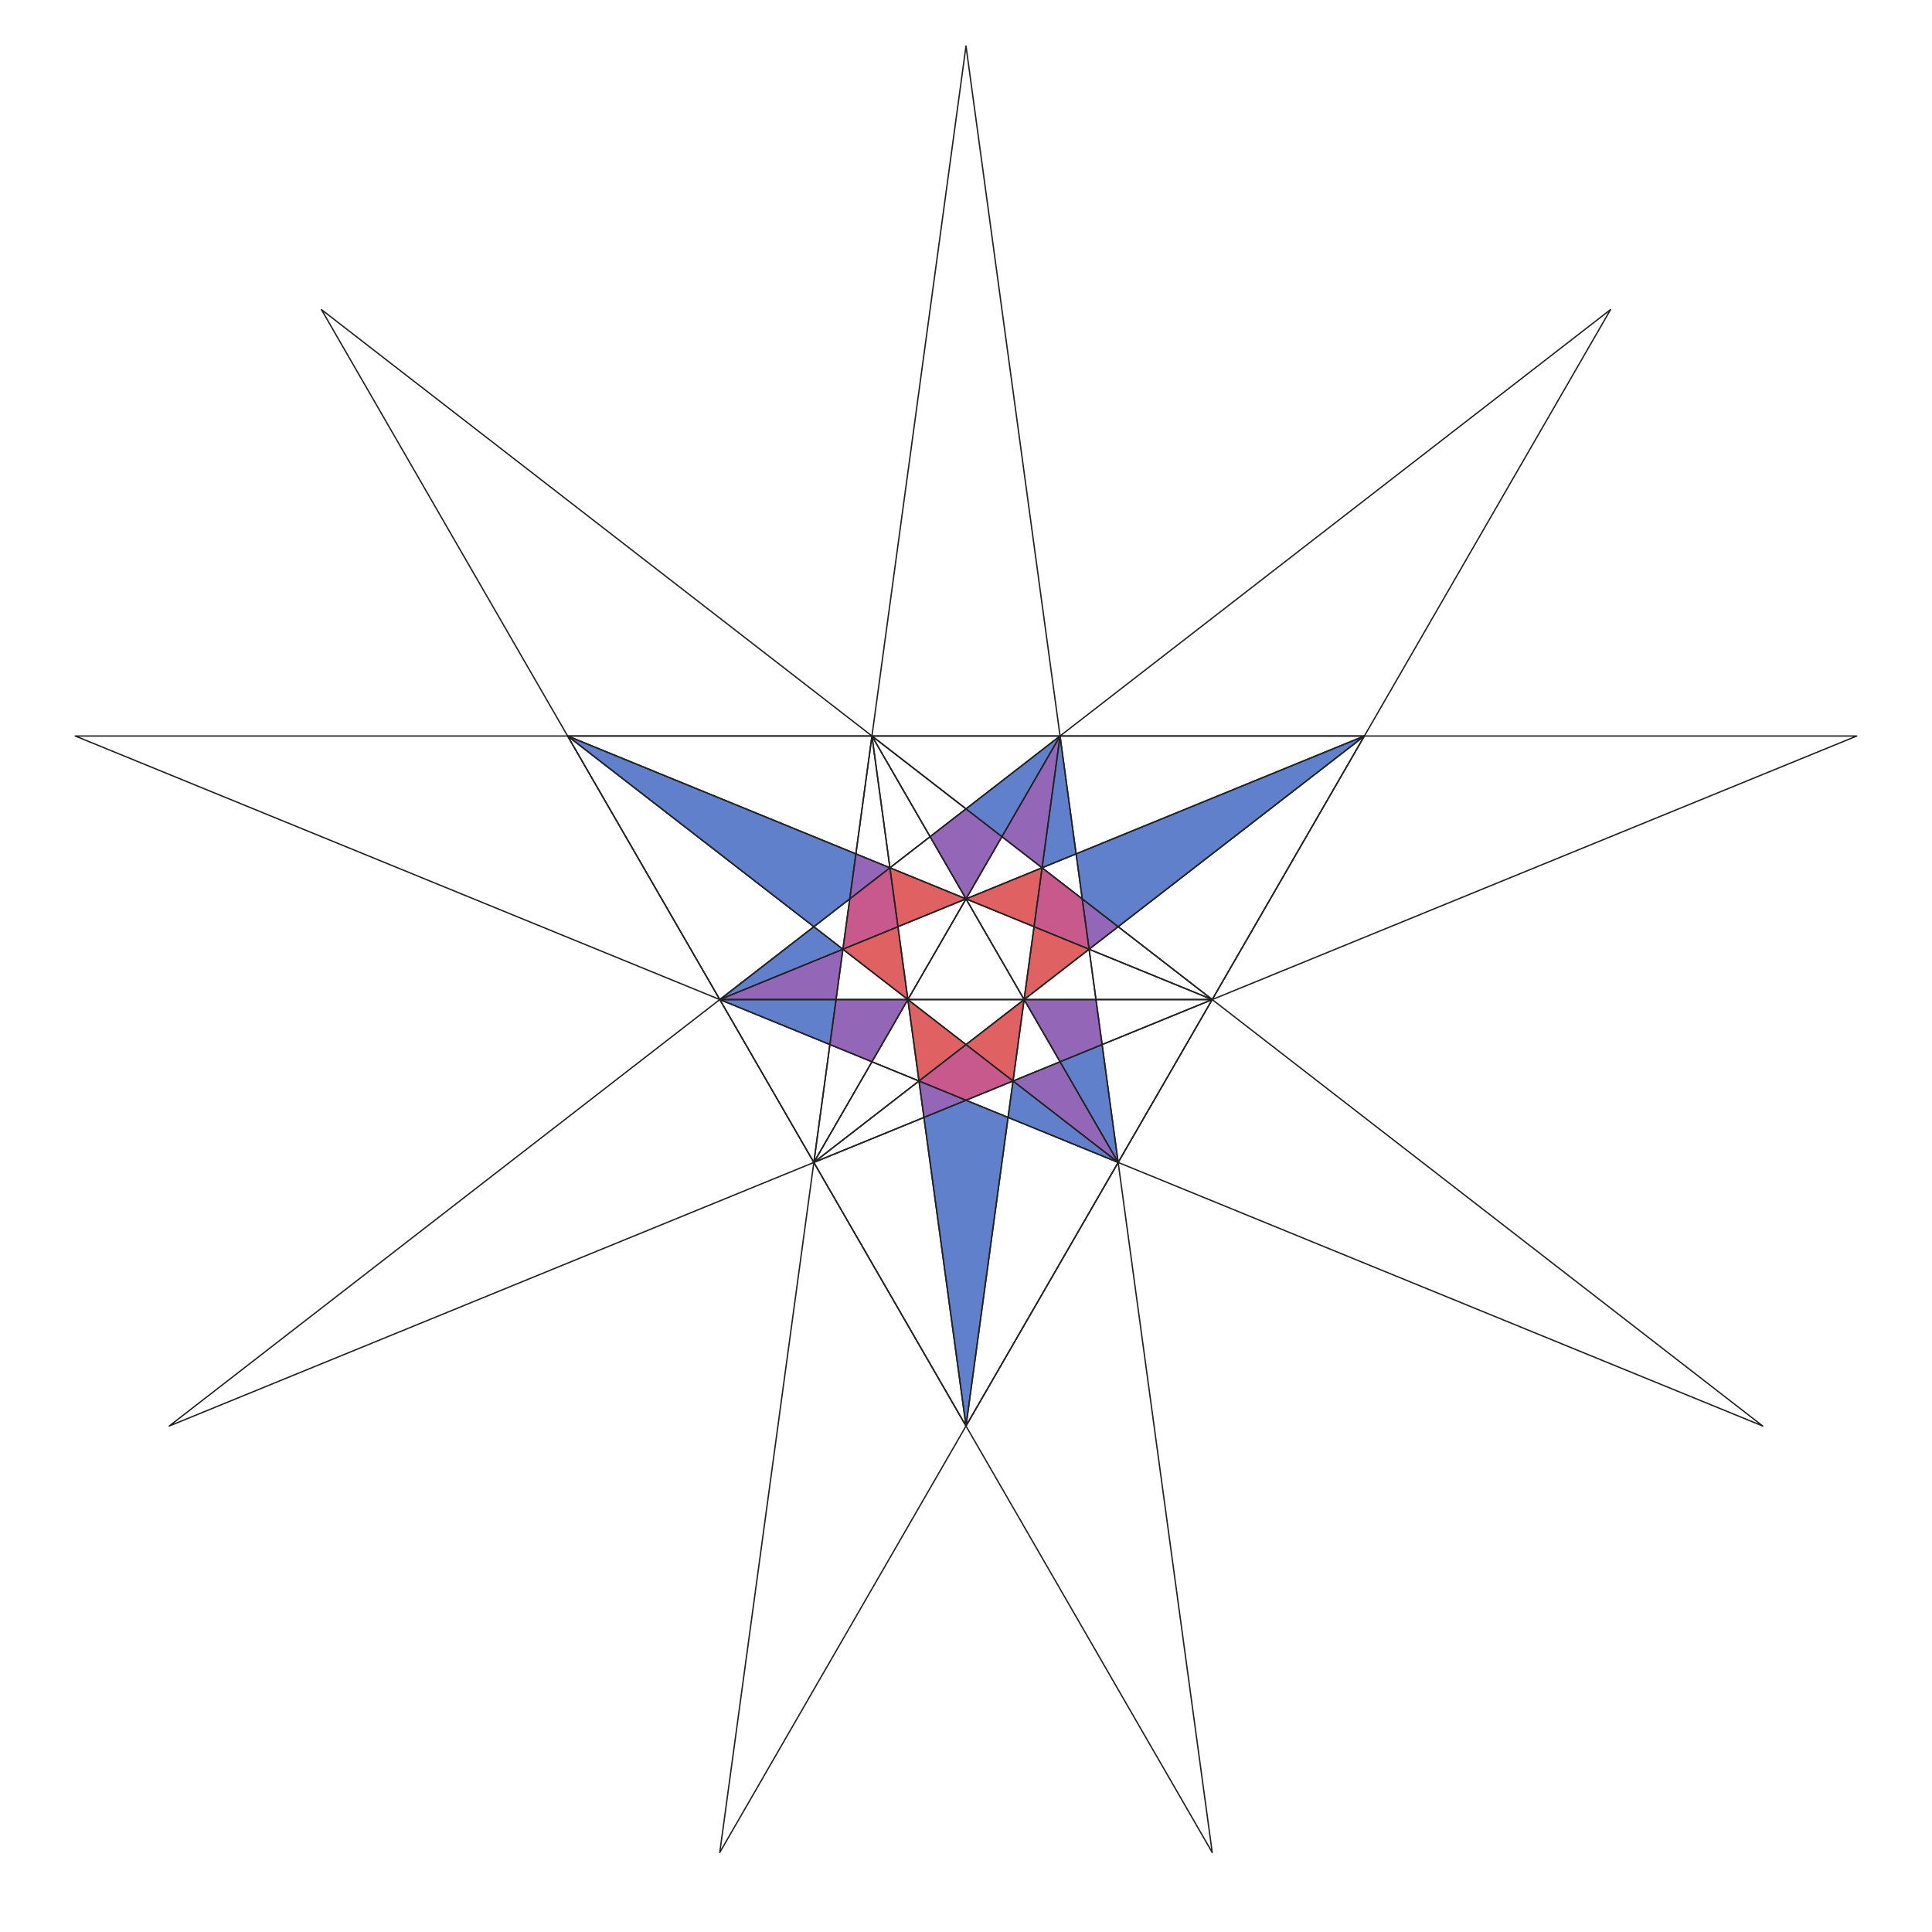
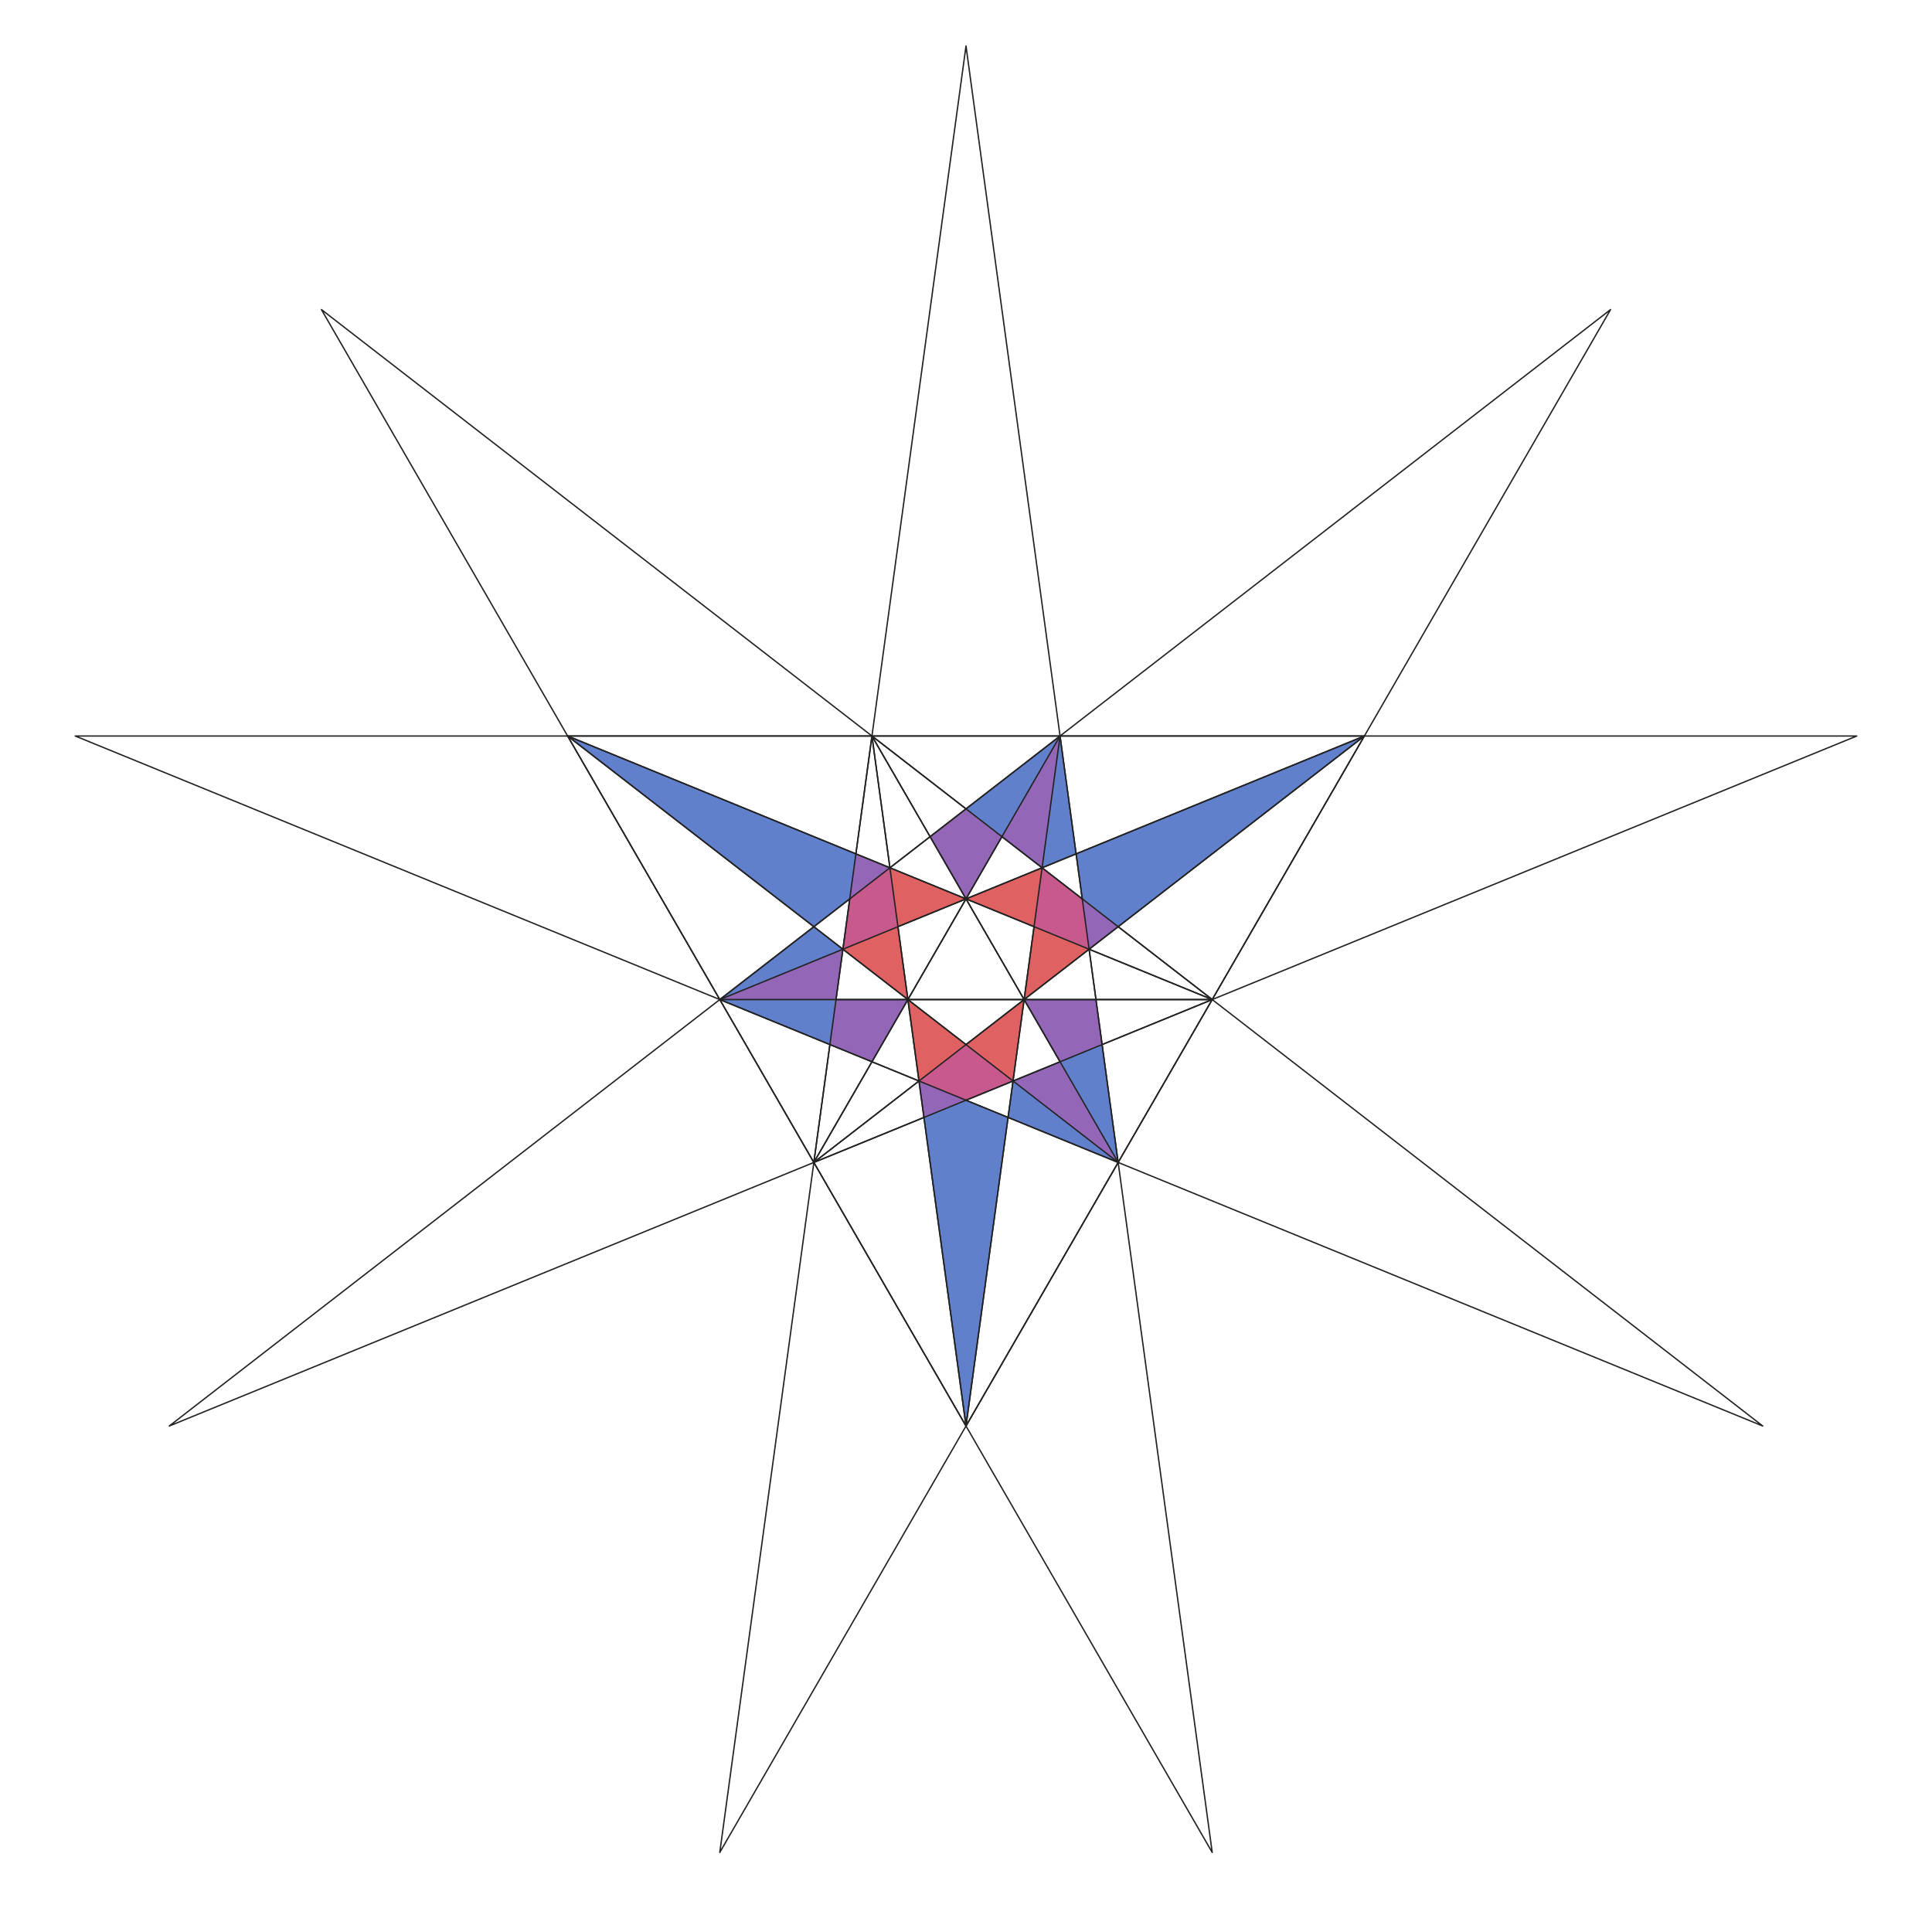
<svg xmlns="http://www.w3.org/2000/svg" viewBox="0 0 1000 1000" width="1000" height="1000">
  <rect width="1000" height="1000" fill="white" />
  <path d="M530.08,517.37L563.72,491.32L535.22,479.66Z" fill="rgb(224,97,97)" />
  <path d="M530.08,517.37L500,540.67L524.34,559.52Z" fill="rgb(224,97,97)" />
  <path d="M530.08,517.37L548.68,549.57L570.45,540.67L567.27,517.37Z" fill="rgb(148,102,184)" />
  <path d="M469.92,517.37L464.78,479.66L436.28,491.32Z" fill="rgb(224,97,97)" />
  <path d="M500,540.67L469.92,517.37L475.66,559.52Z" fill="rgb(224,97,97)" />
  <path d="M524.34,559.52L500,540.67L475.66,559.52L500,569.48Z" fill="rgb(199,89,140)" />
  <path d="M451.32,549.57L469.92,517.37L432.73,517.37L429.55,540.67Z" fill="rgb(148,102,184)" />
  <path d="M464.78,479.66L500,465.26L460.62,449.16Z" fill="rgb(224,97,97)" />
  <path d="M436.28,491.32L464.78,479.66L460.62,449.16L439.83,465.26Z" fill="rgb(199,89,140)" />
  <path d="M500,465.26L535.22,479.66L539.38,449.16Z" fill="rgb(224,97,97)" />
  <path d="M539.38,449.16L535.22,479.66L563.72,491.32L560.17,465.26Z" fill="rgb(199,89,140)" />
  <path d="M481.41,433.06L500,465.26L518.59,433.06L500,418.66Z" fill="rgb(148,102,184)" />
  <path d="M548.68,549.57L524.34,559.52L578.76,601.68Z" fill="rgb(148,102,184)" />
  <path d="M548.68,549.57L578.76,601.68L570.45,540.67Z" fill="rgb(97,128,204)" />
  <path d="M578.76,601.68L524.34,559.52L521.77,578.38Z" fill="rgb(97,128,204)" />
  <path d="M563.72,491.32L578.76,479.66L560.17,465.26Z" fill="rgb(148,102,184)" />
  <path d="M460.62,449.16L443.01,441.96L439.83,465.26Z" fill="rgb(148,102,184)" />
  <path d="M500,569.48L475.66,559.52L478.23,578.38Z" fill="rgb(148,102,184)" />
  <path d="M521.77,578.38L500,569.48L478.23,578.38L500,738.1Z" fill="rgb(97,128,204)" />
  <path d="M539.38,449.16L556.99,441.96L548.68,380.95Z" fill="rgb(97,128,204)" />
  <path d="M518.59,433.06L539.38,449.16L548.68,380.95Z" fill="rgb(148,102,184)" />
  <path d="M500,418.66L518.59,433.06L548.68,380.95Z" fill="rgb(97,128,204)" />
  <path d="M560.17,465.26L578.76,479.66L706.2,380.95L556.99,441.96Z" fill="rgb(97,128,204)" />
  <path d="M432.73,517.37L436.28,491.32L372.56,517.37Z" fill="rgb(148,102,184)" />
  <path d="M429.55,540.67L432.73,517.37L372.56,517.37Z" fill="rgb(97,128,204)" />
  <path d="M436.28,491.32L421.24,479.66L372.56,517.37Z" fill="rgb(97,128,204)" />
  <path d="M439.83,465.26L443.01,441.96L293.8,380.95L421.24,479.66Z" fill="rgb(97,128,204)" />
  <g fill="none" stroke="#222" stroke-width="0.7" stroke-linejoin="round">
    <path d="M500,465.26L469.92,517.37L530.08,517.37Z" />
    <path d="M500,465.26L530.08,517.37L535.22,479.66Z" />
    <path d="M469.92,517.37L500,465.26L464.78,479.66Z" />
    <path d="M530.08,517.37L469.92,517.37L500,540.67Z" />
    <path d="M563.72,491.32L530.08,517.37L567.27,517.37Z" />
    <path d="M530.08,517.37L524.34,559.52L548.68,549.57Z" />
    <path d="M469.92,517.37L436.28,491.32L432.73,517.37Z" />
    <path d="M475.66,559.52L469.92,517.37L451.32,549.57Z" />
    <path d="M500,465.26L539.38,449.16L518.59,433.06Z" />
    <path d="M460.62,449.16L500,465.26L481.41,433.06Z" />
    <path d="M500,738.1L478.23,578.38L421.24,601.68Z" />
    <path d="M524.34,559.52L500,569.48L521.77,578.38Z" />
    <path d="M563.72,491.32L567.27,517.37L627.44,517.37Z" />
    <path d="M567.27,517.37L570.45,540.67L627.44,517.37Z" />
    <path d="M548.68,380.95L556.99,441.96L706.2,380.95Z" />
    <path d="M563.72,491.32L627.44,517.37L578.76,479.66Z" />
    <path d="M627.44,517.37L570.45,540.67L578.76,601.68Z" />
    <path d="M372.56,517.37L421.24,479.66L293.8,380.95Z" />
    <path d="M460.62,449.16L481.41,433.06L451.32,380.95Z" />
    <path d="M451.32,380.95L481.41,433.06L500,418.66Z" />
    <path d="M460.62,449.16L451.32,380.95L443.01,441.96Z" />
    <path d="M475.66,559.52L421.24,601.68L478.23,578.38Z" />
    <path d="M475.66,559.52L451.32,549.57L421.24,601.68Z" />
    <path d="M421.24,601.68L451.32,549.57L429.55,540.67Z" />
    <path d="M578.76,601.68L521.77,578.38L500,738.1Z" />
    <path d="M539.38,449.16L560.17,465.26L556.99,441.96Z" />
    <path d="M706.2,380.95L578.76,479.66L627.44,517.37Z" />
    <path d="M451.32,380.95L500,418.66L548.68,380.95Z" />
    <path d="M436.28,491.32L439.83,465.26L421.24,479.66Z" />
    <path d="M293.8,380.95L443.01,441.96L451.32,380.95Z" />
    <path d="M421.24,601.68L429.55,540.67L372.56,517.37Z" />
    <path d="M548.68,380.95L706.2,380.95L833.63,160.23Z" />
    <path d="M451.32,380.95L548.68,380.95L500,23.81Z" />
    <path d="M293.8,380.95L451.32,380.95L166.37,160.23Z" />
    <path d="M500,738.1L421.24,601.68L372.56,958.82Z" />
    <path d="M372.56,517.37L293.8,380.95L38.93,380.95Z" />
    <path d="M421.24,601.68L372.56,517.37L87.61,738.1Z" />
    <path d="M627.44,517.37L578.76,601.68L912.39,738.1Z" />
    <path d="M578.76,601.68L500,738.1L627.44,958.82Z" />
    <path d="M706.2,380.95L627.44,517.37L961.07,380.95Z" />
  </g>
-   <g fill="none" stroke="#222" stroke-width="0.7" stroke-linejoin="round">
-     <path d="M530.08,517.37L563.72,491.32L535.22,479.66Z" />
-     <path d="M530.08,517.37L500,540.67L524.34,559.52Z" />
-     <path d="M530.08,517.37L548.68,549.57L570.45,540.67L567.27,517.37Z" />
-     <path d="M469.92,517.37L464.78,479.66L436.28,491.32Z" />
-     <path d="M500,540.67L469.92,517.37L475.66,559.52Z" />
-     <path d="M524.34,559.52L500,540.67L475.66,559.52L500,569.48Z" />
-     <path d="M451.32,549.57L469.92,517.37L432.73,517.37L429.55,540.67Z" />
-     <path d="M464.78,479.66L500,465.26L460.62,449.16Z" />
-     <path d="M436.28,491.32L464.78,479.66L460.62,449.16L439.83,465.26Z" />
-     <path d="M500,465.26L535.22,479.66L539.38,449.16Z" />
-     <path d="M539.38,449.16L535.22,479.66L563.72,491.32L560.17,465.26Z" />
-     <path d="M481.41,433.06L500,465.26L518.59,433.06L500,418.66Z" />
-     <path d="M548.68,549.57L524.34,559.52L578.76,601.68Z" />
-     <path d="M548.68,549.57L578.76,601.68L570.45,540.67Z" />
-     <path d="M578.76,601.68L524.34,559.52L521.77,578.38Z" />
-     <path d="M563.72,491.32L578.76,479.66L560.17,465.26Z" />
-     <path d="M460.62,449.16L443.01,441.96L439.83,465.26Z" />
-     <path d="M500,569.48L475.66,559.52L478.23,578.38Z" />
-     <path d="M521.77,578.38L500,569.48L478.23,578.38L500,738.1Z" />
-     <path d="M539.38,449.16L556.99,441.96L548.68,380.95Z" />
-     <path d="M518.59,433.06L539.38,449.16L548.68,380.95Z" />
-     <path d="M500,418.66L518.59,433.06L548.68,380.95Z" />
-     <path d="M560.17,465.26L578.76,479.66L706.2,380.95L556.99,441.96Z" />
-     <path d="M432.73,517.37L436.28,491.32L372.56,517.37Z" />
-     <path d="M429.55,540.67L432.73,517.37L372.56,517.37Z" />
-     <path d="M436.28,491.32L421.24,479.66L372.56,517.37Z" />
-     <path d="M439.83,465.26L443.01,441.96L293.8,380.95L421.24,479.66Z" />
+   <g fill="none" stroke="#222" stroke-width="0.7" stroke-linecap="round" stroke-linejoin="round">
+     <path d="M563.72,491.32L535.22,479.66" />
+     <path d="M500,540.67L524.34,559.52" />
+     <path d="M548.68,549.57L570.45,540.67" />
+     <path d="M464.78,479.66L436.28,491.32" />
+     <path d="M475.66,559.52L500,540.67" />
+     <path d="M475.66,559.52L500,569.48" />
+     <path d="M432.73,517.37L429.55,540.67" />
+     <path d="M460.62,449.16L464.78,479.66" />
+     <path d="M460.62,449.16L439.83,465.26" />
+     <path d="M535.22,479.66L539.38,449.16" />
+     <path d="M563.72,491.32L560.17,465.26" />
+     <path d="M518.59,433.06L500,418.66" />
+     <path d="M524.34,559.52L578.76,601.68" />
+     <path d="M578.76,601.68L548.68,549.57" />
+     <path d="M578.76,479.66L560.17,465.26" />
+     <path d="M443.01,441.96L439.83,465.26" />
+     <path d="M478.23,578.38L500,569.48" />
+     <path d="M548.68,380.95L539.38,449.16" />
+     <path d="M548.68,380.95L518.59,433.06" />
+     <path d="M436.28,491.32L372.56,517.37" />
+     <path d="M372.56,517.37L432.73,517.37" />
+   </g>
+   <g fill="none" stroke="#222" stroke-width="0.7" stroke-linecap="round" stroke-linejoin="round">
+     <path d="M530.08,517.37L563.72,491.32" />
+     <path d="M535.22,479.66L530.08,517.37" />
+     <path d="M530.08,517.37L500,540.67" />
+     <path d="M524.34,559.52L530.08,517.37" />
+     <path d="M530.08,517.37L548.68,549.57" />
+     <path d="M570.45,540.67L567.27,517.37" />
+     <path d="M567.27,517.37L530.08,517.37" />
+     <path d="M469.92,517.37L464.78,479.66" />
+     <path d="M436.28,491.32L469.92,517.37" />
+     <path d="M500,540.67L469.92,517.37" />
+     <path d="M469.92,517.37L475.66,559.52" />
+     <path d="M500,569.48L524.34,559.52" />
+     <path d="M451.32,549.57L469.92,517.37" />
+     <path d="M469.92,517.37L432.73,517.37" />
+     <path d="M429.55,540.67L451.32,549.57" />
+     <path d="M464.78,479.66L500,465.26" />
+     <path d="M500,465.26L460.62,449.16" />
+     <path d="M439.83,465.26L436.28,491.32" />
+     <path d="M500,465.26L535.22,479.66" />
+     <path d="M539.38,449.16L500,465.26" />
+     <path d="M560.17,465.26L539.38,449.16" />
+     <path d="M481.41,433.06L500,465.26" />
+     <path d="M500,465.26L518.59,433.06" />
+     <path d="M500,418.66L481.41,433.06" />
+     <path d="M548.68,549.57L524.34,559.52" />
+     <path d="M578.76,601.68L570.45,540.67" />
+     <path d="M524.34,559.52L521.77,578.38" />
+     <path d="M521.77,578.38L578.76,601.68" />
+     <path d="M563.72,491.32L578.76,479.66" />
+     <path d="M460.62,449.16L443.01,441.96" />
+     <path d="M475.66,559.52L478.23,578.38" />
+     <path d="M521.77,578.38L500,569.48" />
+     <path d="M478.23,578.38L500,738.1" />
+     <path d="M500,738.1L521.77,578.38" />
+     <path d="M539.38,449.16L556.99,441.96" />
+     <path d="M556.99,441.96L548.68,380.95" />
+     <path d="M518.59,433.06L539.38,449.16" />
+     <path d="M548.68,380.95L500,418.66" />
+     <path d="M578.76,479.66L706.2,380.95" />
+     <path d="M706.2,380.95L556.99,441.96" />
+     <path d="M556.99,441.96L560.17,465.26" />
+     <path d="M432.73,517.37L436.28,491.32" />
+     <path d="M372.56,517.37L429.55,540.67" />
+     <path d="M436.28,491.32L421.24,479.66" />
+     <path d="M421.24,479.66L372.56,517.37" />
+     <path d="M443.01,441.96L293.8,380.95" />
+     <path d="M293.8,380.95L421.24,479.66" />
+     <path d="M421.24,479.66L439.83,465.26" />
  </g>
</svg>
